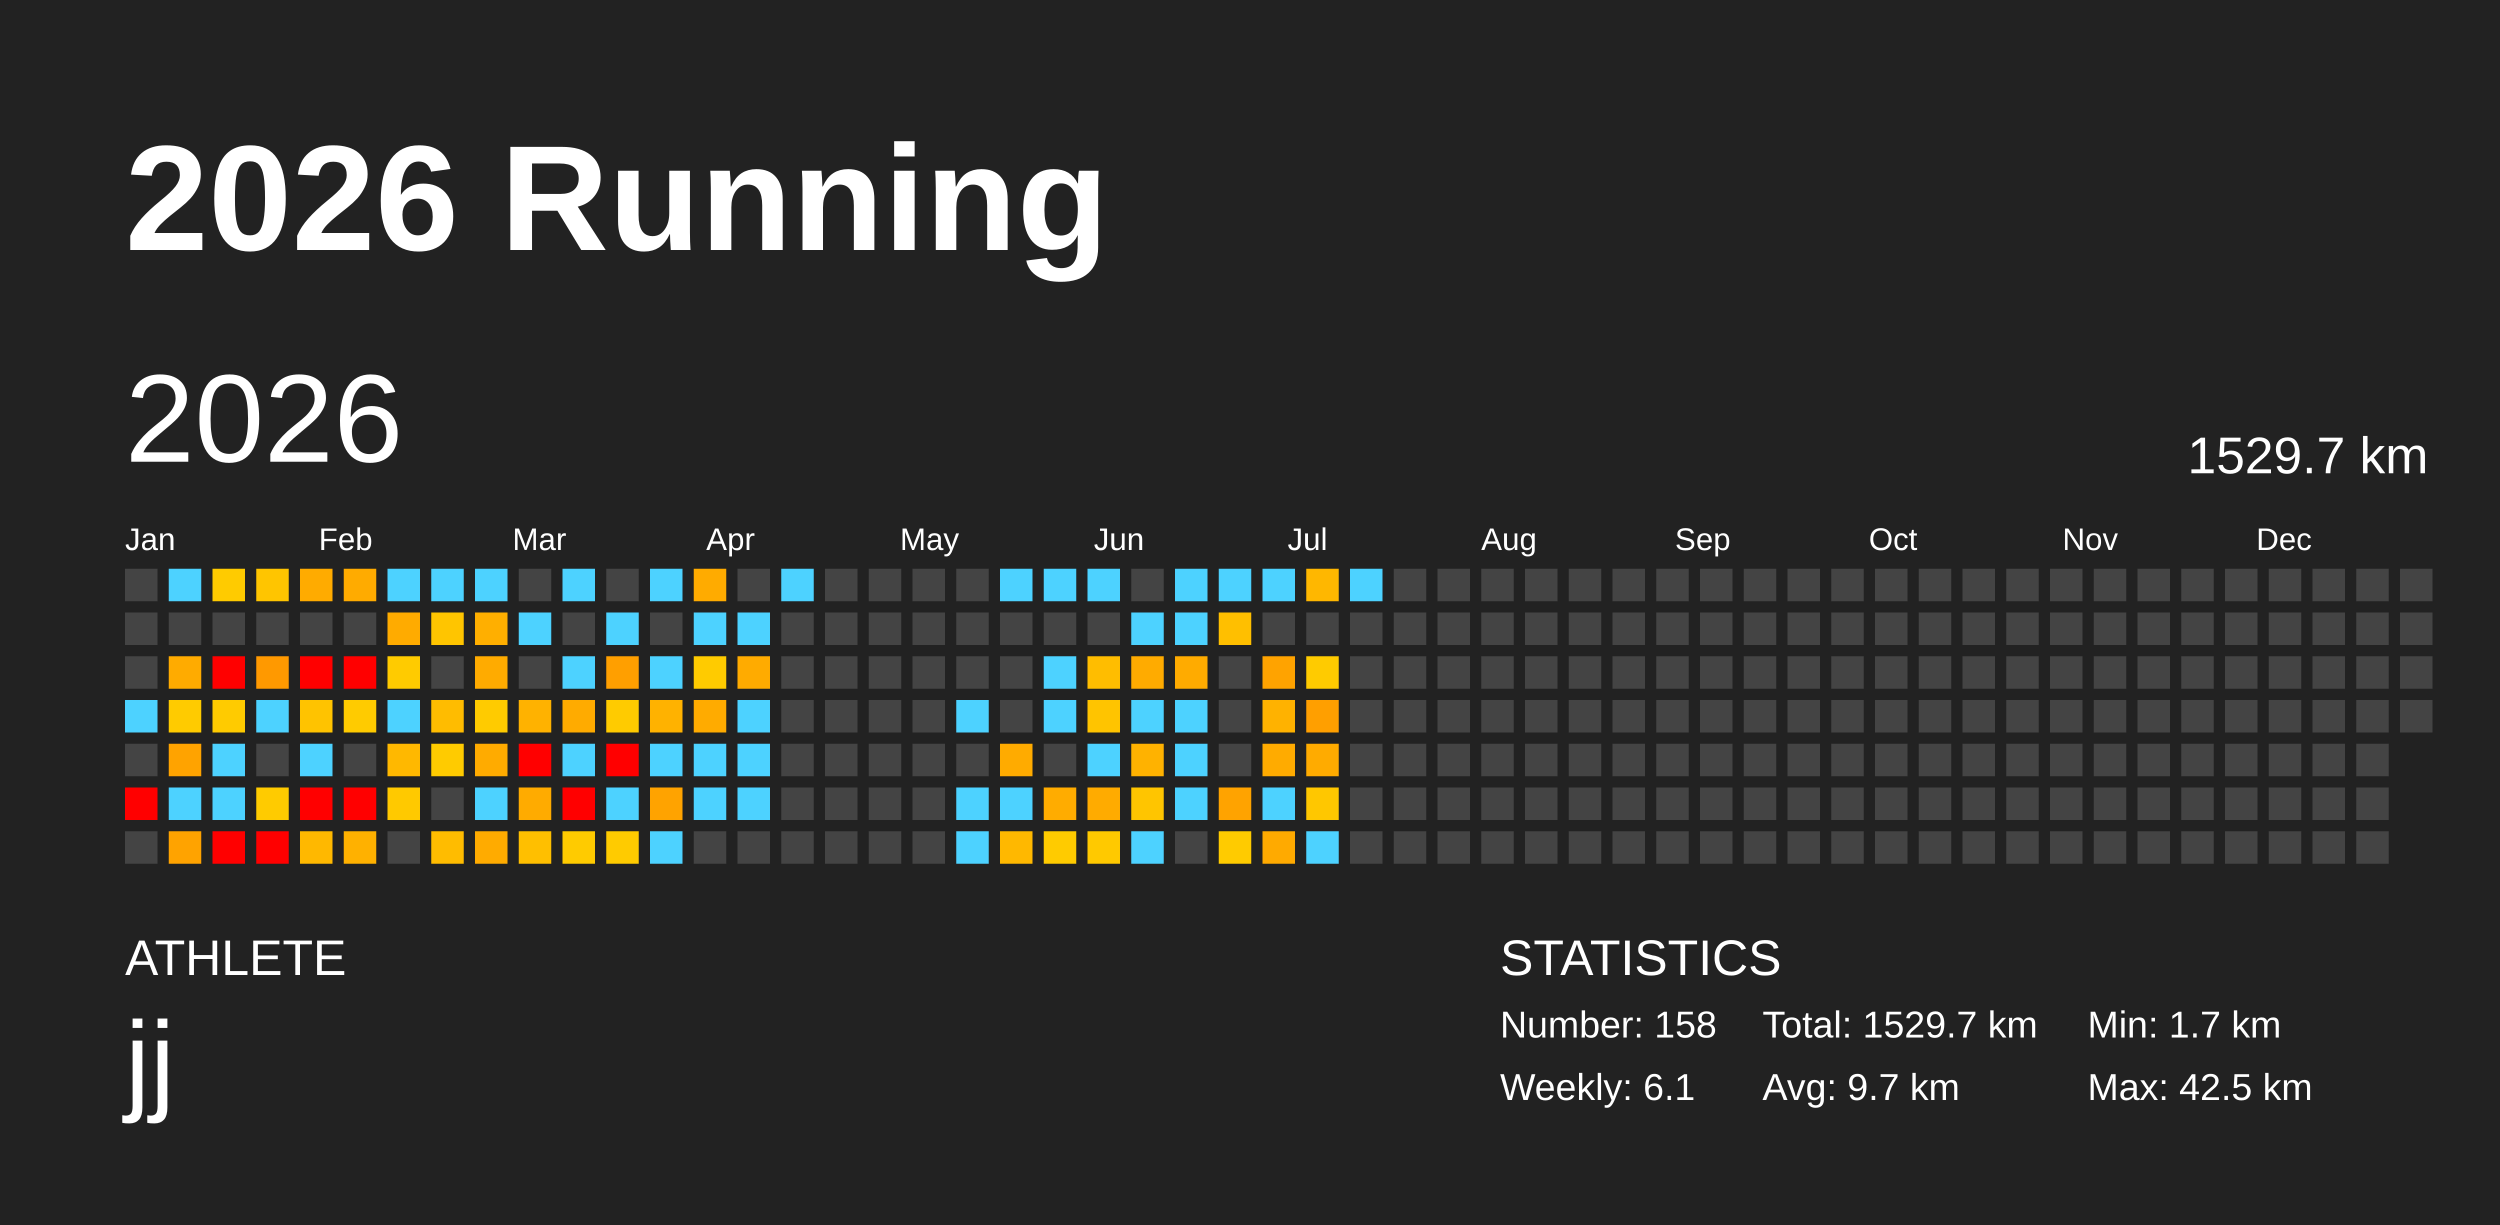
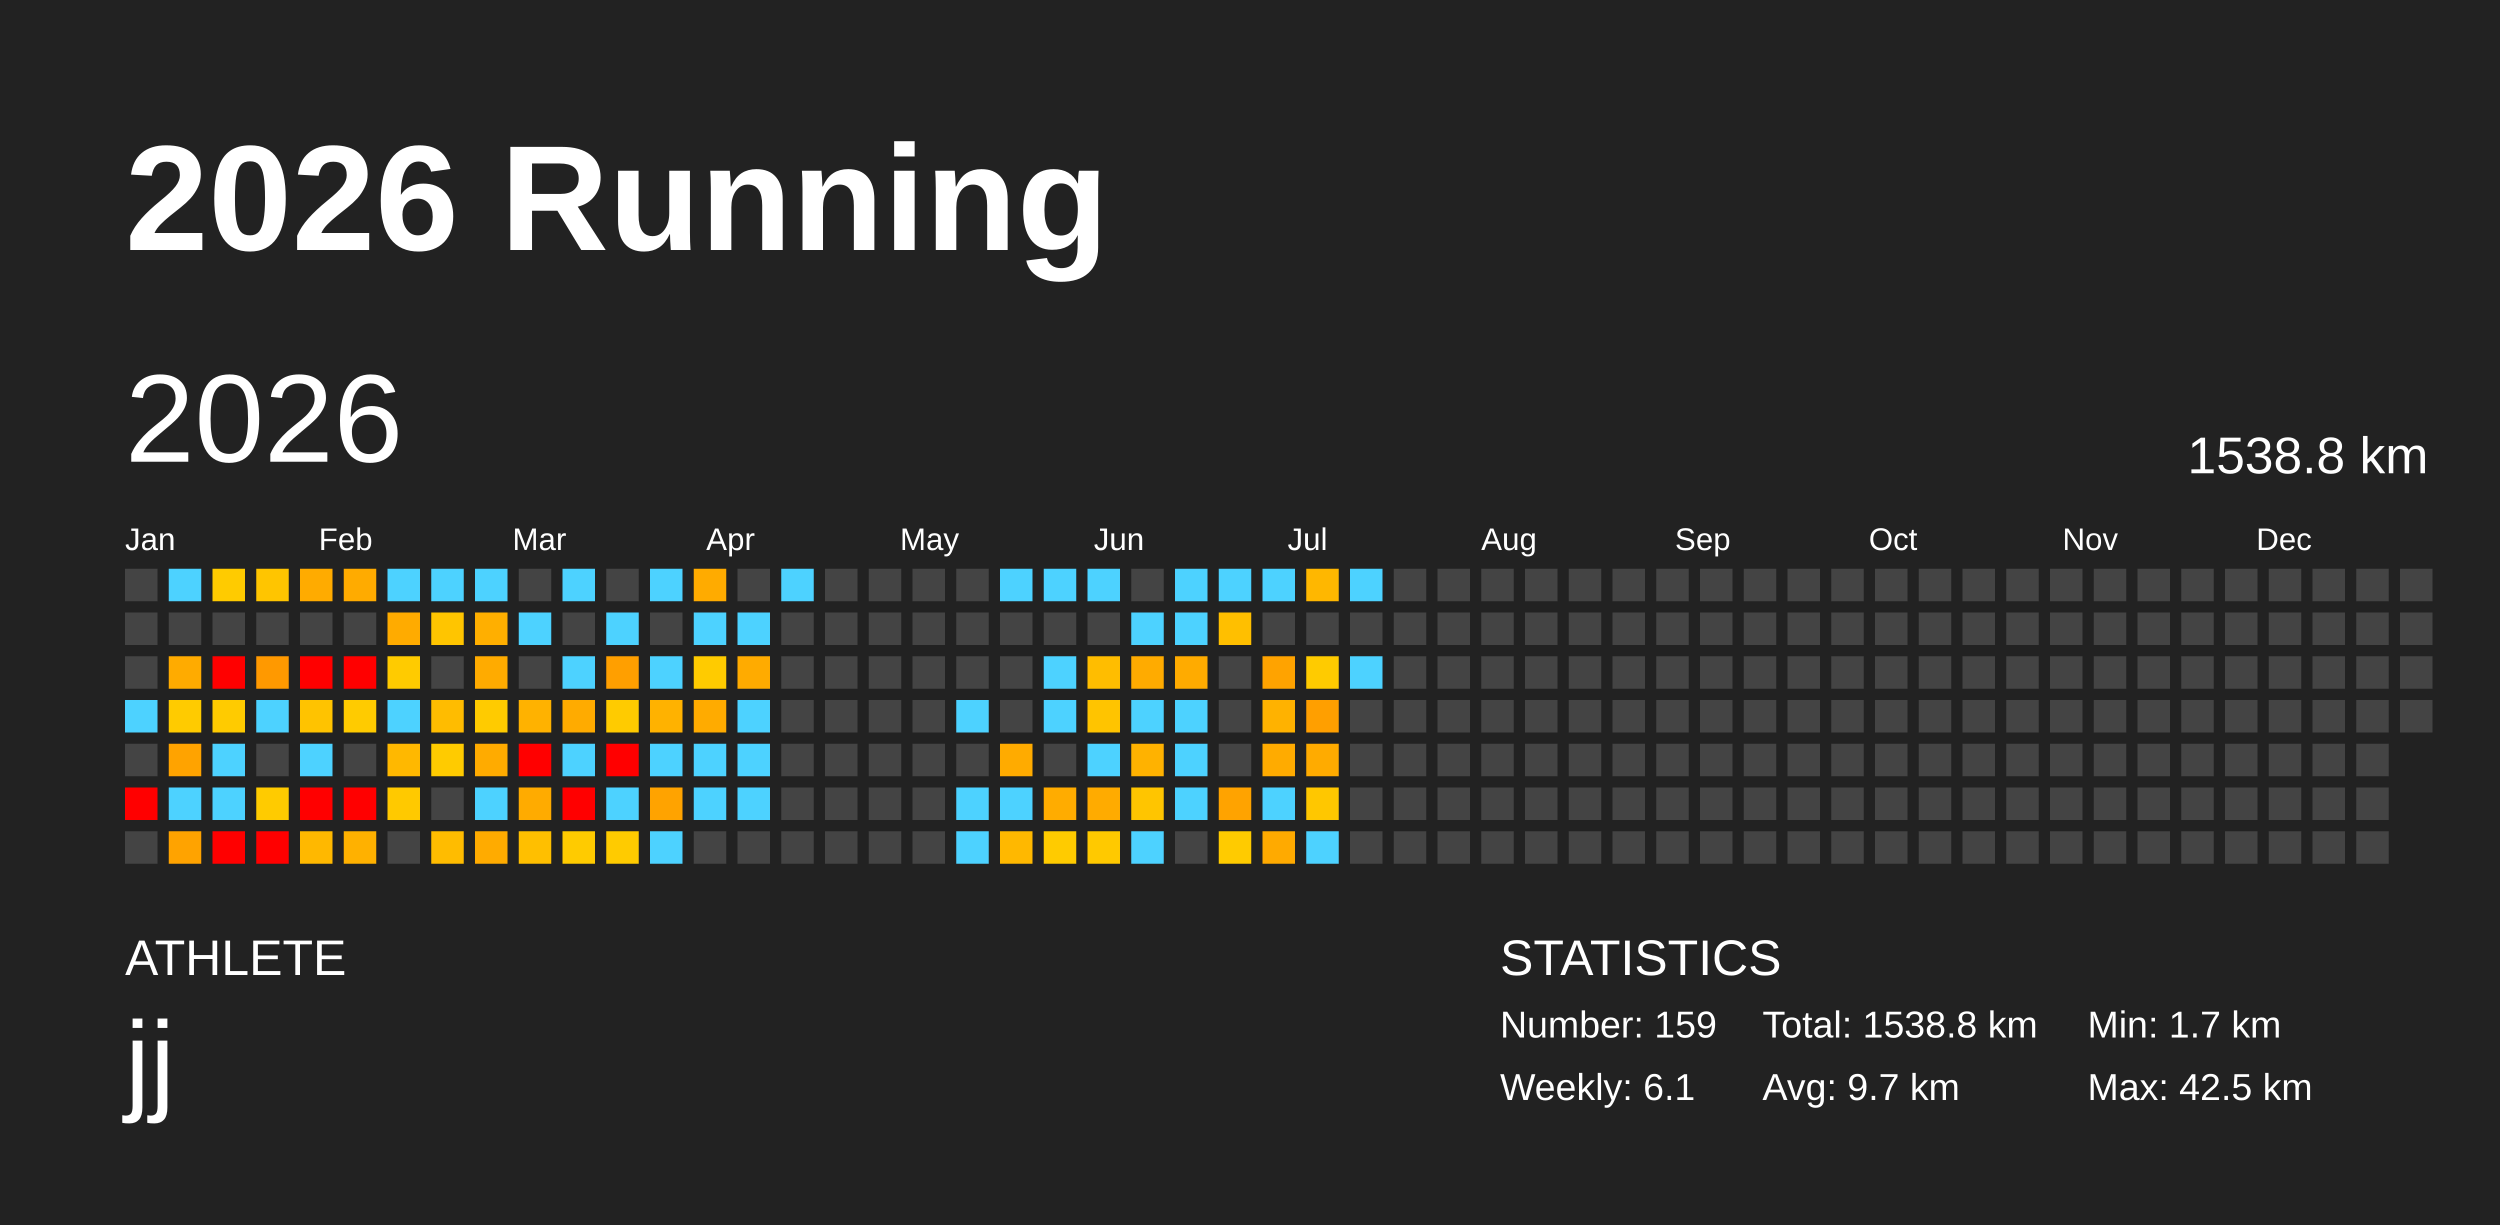
<svg xmlns="http://www.w3.org/2000/svg" baseProfile="full" height="98mm" version="1.1" viewBox="0,0,200,98" width="200mm">
  <defs />
  <rect fill="#222222" height="98" width="200" x="0" y="0" />
  <text fill="#FFFFFF" style="font-size:12px; font-family:Arial; font-weight:bold;" x="10" y="20">2026 Running</text>
  <text fill="#FFFFFF" style="font-size:4px; font-family:Arial" x="10" y="78">ATHLETE</text>
  <text fill="#FFFFFF" style="font-size:9px; font-family:Arial" x="10" y="88">jj</text>
  <text fill="#FFFFFF" style="font-size:4px; font-family:Arial" x="120" y="78">STATISTICS</text>
-   <text fill="#FFFFFF" style="font-size:3px; font-family:Arial" x="120" y="83">Number: 158</text>
+   <text fill="#FFFFFF" style="font-size:3px; font-family:Arial" x="120" y="83">Number: 159</text>
  <text fill="#FFFFFF" style="font-size:3px; font-family:Arial" x="120" y="88">Weekly: 6.1</text>
-   <text fill="#FFFFFF" style="font-size:3px; font-family:Arial" x="141" y="83">Total: 1529.7 km</text>
+   <text fill="#FFFFFF" style="font-size:3px; font-family:Arial" x="141" y="83">Total: 1538.8 km</text>
  <text fill="#FFFFFF" style="font-size:3px; font-family:Arial" x="141" y="88">Avg: 9.7 km</text>
  <text fill="#FFFFFF" style="font-size:3px; font-family:Arial" x="167" y="83">Min: 1.7 km</text>
  <text fill="#FFFFFF" style="font-size:3px; font-family:Arial" x="167" y="88">Max: 42.5 km</text>
  <text dominant-baseline="hanging" fill="#FFFFFF" style="font-size:10.0px; font-family:Arial;" x="10" y="30">2026</text>
-   <text dominant-baseline="hanging" fill="#FFFFFF" style="font-size:4.125px; font-family:Arial;" x="175" y="35">1529.7 km</text>
+   <text dominant-baseline="hanging" fill="#FFFFFF" style="font-size:4.125px; font-family:Arial;" x="175" y="35">1538.8 km</text>
  <text fill="#FFFFFF" style="font-size:2.5px; font-family:Arial" x="10.0" y="44">Jan</text>
  <text fill="#FFFFFF" style="font-size:2.5px; font-family:Arial" x="25.5" y="44">Feb</text>
  <text fill="#FFFFFF" style="font-size:2.5px; font-family:Arial" x="41.0" y="44">Mar</text>
  <text fill="#FFFFFF" style="font-size:2.5px; font-family:Arial" x="56.5" y="44">Apr</text>
  <text fill="#FFFFFF" style="font-size:2.5px; font-family:Arial" x="72.0" y="44">May</text>
  <text fill="#FFFFFF" style="font-size:2.5px; font-family:Arial" x="87.5" y="44">Jun</text>
  <text fill="#FFFFFF" style="font-size:2.5px; font-family:Arial" x="103.0" y="44">Jul</text>
  <text fill="#FFFFFF" style="font-size:2.5px; font-family:Arial" x="118.5" y="44">Aug</text>
  <text fill="#FFFFFF" style="font-size:2.5px; font-family:Arial" x="134.0" y="44">Sep</text>
  <text fill="#FFFFFF" style="font-size:2.5px; font-family:Arial" x="149.5" y="44">Oct</text>
  <text fill="#FFFFFF" style="font-size:2.5px; font-family:Arial" x="165.0" y="44">Nov</text>
  <text fill="#FFFFFF" style="font-size:2.5px; font-family:Arial" x="180.5" y="44">Dec</text>
  <rect fill="#444444" height="2.6" width="2.6" x="10.0" y="45.5" />
  <rect fill="#444444" height="2.6" width="2.6" x="10.0" y="49.0" />
  <rect fill="#444444" height="2.6" width="2.6" x="10.0" y="52.5" />
  <rect fill="#4dd2ff" height="2.6" width="2.6" x="10.0" y="56.0" />
  <rect fill="#444444" height="2.6" width="2.6" x="10.0" y="59.5" />
  <rect fill="red" height="2.6" width="2.6" x="10.0" y="63.0" />
  <rect fill="#444444" height="2.6" width="2.6" x="10.0" y="66.5" />
  <rect fill="#4dd2ff" height="2.6" width="2.6" x="13.5" y="45.5" />
  <rect fill="#444444" height="2.6" width="2.6" x="13.5" y="49.0" />
  <rect fill="#ffab00" height="2.6" width="2.6" x="13.5" y="52.5" />
  <rect fill="#ffcb00" height="2.6" width="2.6" x="13.5" y="56.0" />
  <rect fill="#ffa300" height="2.6" width="2.6" x="13.5" y="59.5" />
  <rect fill="#4dd2ff" height="2.6" width="2.6" x="13.5" y="63.0" />
  <rect fill="#ffa300" height="2.6" width="2.6" x="13.5" y="66.5" />
  <rect fill="#ffcb00" height="2.6" width="2.6" x="17.0" y="45.5" />
  <rect fill="#444444" height="2.6" width="2.6" x="17.0" y="49.0" />
  <rect fill="red" height="2.6" width="2.6" x="17.0" y="52.5" />
  <rect fill="#ffcb00" height="2.6" width="2.6" x="17.0" y="56.0" />
  <rect fill="#4dd2ff" height="2.6" width="2.6" x="17.0" y="59.5" />
  <rect fill="#4dd2ff" height="2.6" width="2.6" x="17.0" y="63.0" />
  <rect fill="red" height="2.6" width="2.6" x="17.0" y="66.5" />
  <rect fill="#ffc500" height="2.6" width="2.6" x="20.5" y="45.5" />
  <rect fill="#444444" height="2.6" width="2.6" x="20.5" y="49.0" />
  <rect fill="#ff9900" height="2.6" width="2.6" x="20.5" y="52.5" />
  <rect fill="#4dd2ff" height="2.6" width="2.6" x="20.5" y="56.0" />
  <rect fill="#444444" height="2.6" width="2.6" x="20.5" y="59.5" />
  <rect fill="#ffcb00" height="2.6" width="2.6" x="20.5" y="63.0" />
  <rect fill="red" height="2.6" width="2.6" x="20.5" y="66.5" />
  <rect fill="#ffab00" height="2.6" width="2.6" x="24.0" y="45.5" />
  <rect fill="#444444" height="2.6" width="2.6" x="24.0" y="49.0" />
  <rect fill="red" height="2.6" width="2.6" x="24.0" y="52.5" />
  <rect fill="#ffc300" height="2.6" width="2.6" x="24.0" y="56.0" />
  <rect fill="#4dd2ff" height="2.6" width="2.6" x="24.0" y="59.5" />
  <rect fill="red" height="2.6" width="2.6" x="24.0" y="63.0" />
  <rect fill="#ffb800" height="2.6" width="2.6" x="24.0" y="66.5" />
  <rect fill="#ffab00" height="2.6" width="2.6" x="27.5" y="45.5" />
  <rect fill="#444444" height="2.6" width="2.6" x="27.5" y="49.0" />
  <rect fill="red" height="2.6" width="2.6" x="27.5" y="52.5" />
  <rect fill="#ffcb00" height="2.6" width="2.6" x="27.5" y="56.0" />
  <rect fill="#444444" height="2.6" width="2.6" x="27.5" y="59.5" />
  <rect fill="red" height="2.6" width="2.6" x="27.5" y="63.0" />
  <rect fill="#ffb100" height="2.6" width="2.6" x="27.5" y="66.5" />
  <rect fill="#4dd2ff" height="2.6" width="2.6" x="31.0" y="45.5" />
  <rect fill="#ffab00" height="2.6" width="2.6" x="31.0" y="49.0" />
  <rect fill="#ffcb00" height="2.6" width="2.6" x="31.0" y="52.5" />
  <rect fill="#4dd2ff" height="2.6" width="2.6" x="31.0" y="56.0" />
  <rect fill="#ffb800" height="2.6" width="2.6" x="31.0" y="59.5" />
  <rect fill="#ffc900" height="2.6" width="2.6" x="31.0" y="63.0" />
  <rect fill="#444444" height="2.6" width="2.6" x="31.0" y="66.5" />
  <rect fill="#4dd2ff" height="2.6" width="2.6" x="34.5" y="45.5" />
  <rect fill="#ffc500" height="2.6" width="2.6" x="34.5" y="49.0" />
  <rect fill="#444444" height="2.6" width="2.6" x="34.5" y="52.5" />
  <rect fill="#ffbc00" height="2.6" width="2.6" x="34.5" y="56.0" />
  <rect fill="#ffcb00" height="2.6" width="2.6" x="34.5" y="59.5" />
  <rect fill="#444444" height="2.6" width="2.6" x="34.5" y="63.0" />
  <rect fill="#ffbc00" height="2.6" width="2.6" x="34.5" y="66.5" />
  <rect fill="#4dd2ff" height="2.6" width="2.6" x="38.0" y="45.5" />
  <rect fill="#ffaf00" height="2.6" width="2.6" x="38.0" y="49.0" />
  <rect fill="#ffab00" height="2.6" width="2.6" x="38.0" y="52.5" />
  <rect fill="#ffcb00" height="2.6" width="2.6" x="38.0" y="56.0" />
  <rect fill="#ffab00" height="2.6" width="2.6" x="38.0" y="59.5" />
  <rect fill="#4dd2ff" height="2.6" width="2.6" x="38.0" y="63.0" />
  <rect fill="#ffab00" height="2.6" width="2.6" x="38.0" y="66.5" />
  <rect fill="#444444" height="2.6" width="2.6" x="41.5" y="45.5" />
  <rect fill="#4dd2ff" height="2.6" width="2.6" x="41.5" y="49.0" />
  <rect fill="#444444" height="2.6" width="2.6" x="41.5" y="52.5" />
  <rect fill="#ffb200" height="2.6" width="2.6" x="41.5" y="56.0" />
  <rect fill="red" height="2.6" width="2.6" x="41.5" y="59.5" />
  <rect fill="#ffab00" height="2.6" width="2.6" x="41.5" y="63.0" />
  <rect fill="#ffbf00" height="2.6" width="2.6" x="41.5" y="66.5" />
  <rect fill="#4dd2ff" height="2.6" width="2.6" x="45.0" y="45.5" />
  <rect fill="#444444" height="2.6" width="2.6" x="45.0" y="49.0" />
  <rect fill="#4dd2ff" height="2.6" width="2.6" x="45.0" y="52.5" />
  <rect fill="#ffab00" height="2.6" width="2.6" x="45.0" y="56.0" />
  <rect fill="#4dd2ff" height="2.6" width="2.6" x="45.0" y="59.5" />
  <rect fill="red" height="2.6" width="2.6" x="45.0" y="63.0" />
  <rect fill="#ffcb00" height="2.6" width="2.6" x="45.0" y="66.5" />
  <rect fill="#444444" height="2.6" width="2.6" x="48.5" y="45.5" />
  <rect fill="#4dd2ff" height="2.6" width="2.6" x="48.5" y="49.0" />
  <rect fill="#ff9f00" height="2.6" width="2.6" x="48.5" y="52.5" />
  <rect fill="#ffcb00" height="2.6" width="2.6" x="48.5" y="56.0" />
  <rect fill="red" height="2.6" width="2.6" x="48.5" y="59.5" />
  <rect fill="#4dd2ff" height="2.6" width="2.6" x="48.5" y="63.0" />
  <rect fill="#ffcb00" height="2.6" width="2.6" x="48.5" y="66.5" />
  <rect fill="#4dd2ff" height="2.6" width="2.6" x="52.0" y="45.5" />
  <rect fill="#444444" height="2.6" width="2.6" x="52.0" y="49.0" />
  <rect fill="#4dd2ff" height="2.6" width="2.6" x="52.0" y="52.5" />
  <rect fill="#ffb200" height="2.6" width="2.6" x="52.0" y="56.0" />
  <rect fill="#4dd2ff" height="2.6" width="2.6" x="52.0" y="59.5" />
  <rect fill="#ffa300" height="2.6" width="2.6" x="52.0" y="63.0" />
  <rect fill="#4dd2ff" height="2.6" width="2.6" x="52.0" y="66.5" />
  <rect fill="#ffab00" height="2.6" width="2.6" x="55.5" y="45.5" />
  <rect fill="#4dd2ff" height="2.6" width="2.6" x="55.5" y="49.0" />
  <rect fill="#ffcb00" height="2.6" width="2.6" x="55.5" y="52.5" />
  <rect fill="#ffab00" height="2.6" width="2.6" x="55.5" y="56.0" />
  <rect fill="#4dd2ff" height="2.6" width="2.6" x="55.5" y="59.5" />
  <rect fill="#4dd2ff" height="2.6" width="2.6" x="55.5" y="63.0" />
  <rect fill="#444444" height="2.6" width="2.6" x="55.5" y="66.5" />
  <rect fill="#444444" height="2.6" width="2.6" x="59.0" y="45.5" />
  <rect fill="#4dd2ff" height="2.6" width="2.6" x="59.0" y="49.0" />
  <rect fill="#ffab00" height="2.6" width="2.6" x="59.0" y="52.5" />
  <rect fill="#4dd2ff" height="2.6" width="2.6" x="59.0" y="56.0" />
  <rect fill="#4dd2ff" height="2.6" width="2.6" x="59.0" y="59.5" />
  <rect fill="#4dd2ff" height="2.6" width="2.6" x="59.0" y="63.0" />
  <rect fill="#444444" height="2.6" width="2.6" x="59.0" y="66.5" />
  <rect fill="#4dd2ff" height="2.6" width="2.6" x="62.5" y="45.5" />
  <rect fill="#444444" height="2.6" width="2.6" x="62.5" y="49.0" />
  <rect fill="#444444" height="2.6" width="2.6" x="62.5" y="52.5" />
  <rect fill="#444444" height="2.6" width="2.6" x="62.5" y="56.0" />
  <rect fill="#444444" height="2.6" width="2.6" x="62.5" y="59.5" />
  <rect fill="#444444" height="2.6" width="2.6" x="62.5" y="63.0" />
  <rect fill="#444444" height="2.6" width="2.6" x="62.5" y="66.5" />
  <rect fill="#444444" height="2.6" width="2.6" x="66.0" y="45.5" />
  <rect fill="#444444" height="2.6" width="2.6" x="66.0" y="49.0" />
  <rect fill="#444444" height="2.6" width="2.6" x="66.0" y="52.5" />
  <rect fill="#444444" height="2.6" width="2.6" x="66.0" y="56.0" />
  <rect fill="#444444" height="2.6" width="2.6" x="66.0" y="59.5" />
  <rect fill="#444444" height="2.6" width="2.6" x="66.0" y="63.0" />
  <rect fill="#444444" height="2.6" width="2.6" x="66.0" y="66.5" />
  <rect fill="#444444" height="2.6" width="2.6" x="69.5" y="45.5" />
  <rect fill="#444444" height="2.6" width="2.6" x="69.5" y="49.0" />
  <rect fill="#444444" height="2.6" width="2.6" x="69.5" y="52.5" />
  <rect fill="#444444" height="2.6" width="2.6" x="69.5" y="56.0" />
  <rect fill="#444444" height="2.6" width="2.6" x="69.5" y="59.5" />
  <rect fill="#444444" height="2.6" width="2.6" x="69.5" y="63.0" />
  <rect fill="#444444" height="2.6" width="2.6" x="69.5" y="66.5" />
  <rect fill="#444444" height="2.6" width="2.6" x="73.0" y="45.5" />
  <rect fill="#444444" height="2.6" width="2.6" x="73.0" y="49.0" />
  <rect fill="#444444" height="2.6" width="2.6" x="73.0" y="52.5" />
  <rect fill="#444444" height="2.6" width="2.6" x="73.0" y="56.0" />
  <rect fill="#444444" height="2.6" width="2.6" x="73.0" y="59.5" />
  <rect fill="#444444" height="2.6" width="2.6" x="73.0" y="63.0" />
  <rect fill="#444444" height="2.6" width="2.6" x="73.0" y="66.5" />
  <rect fill="#444444" height="2.6" width="2.6" x="76.5" y="45.5" />
  <rect fill="#444444" height="2.6" width="2.6" x="76.5" y="49.0" />
  <rect fill="#444444" height="2.6" width="2.6" x="76.5" y="52.5" />
  <rect fill="#4dd2ff" height="2.6" width="2.6" x="76.5" y="56.0" />
  <rect fill="#444444" height="2.6" width="2.6" x="76.5" y="59.5" />
  <rect fill="#4dd2ff" height="2.6" width="2.6" x="76.5" y="63.0" />
  <rect fill="#4dd2ff" height="2.6" width="2.6" x="76.5" y="66.5" />
  <rect fill="#4dd2ff" height="2.6" width="2.6" x="80.0" y="45.5" />
  <rect fill="#444444" height="2.6" width="2.6" x="80.0" y="49.0" />
  <rect fill="#444444" height="2.6" width="2.6" x="80.0" y="52.5" />
  <rect fill="#444444" height="2.6" width="2.6" x="80.0" y="56.0" />
  <rect fill="#ffab00" height="2.6" width="2.6" x="80.0" y="59.5" />
  <rect fill="#4dd2ff" height="2.6" width="2.6" x="80.0" y="63.0" />
  <rect fill="#ffb800" height="2.6" width="2.6" x="80.0" y="66.5" />
  <rect fill="#4dd2ff" height="2.6" width="2.6" x="83.5" y="45.5" />
  <rect fill="#444444" height="2.6" width="2.6" x="83.5" y="49.0" />
  <rect fill="#4dd2ff" height="2.6" width="2.6" x="83.5" y="52.5" />
  <rect fill="#4dd2ff" height="2.6" width="2.6" x="83.5" y="56.0" />
  <rect fill="#444444" height="2.6" width="2.6" x="83.5" y="59.5" />
  <rect fill="#ffac00" height="2.6" width="2.6" x="83.5" y="63.0" />
  <rect fill="#ffcb00" height="2.6" width="2.6" x="83.5" y="66.5" />
  <rect fill="#4dd2ff" height="2.6" width="2.6" x="87.0" y="45.5" />
  <rect fill="#444444" height="2.6" width="2.6" x="87.0" y="49.0" />
  <rect fill="#ffbd00" height="2.6" width="2.6" x="87.0" y="52.5" />
  <rect fill="#ffc400" height="2.6" width="2.6" x="87.0" y="56.0" />
  <rect fill="#4dd2ff" height="2.6" width="2.6" x="87.0" y="59.5" />
  <rect fill="#ffab00" height="2.6" width="2.6" x="87.0" y="63.0" />
  <rect fill="#ffc900" height="2.6" width="2.6" x="87.0" y="66.5" />
  <rect fill="#444444" height="2.6" width="2.6" x="90.5" y="45.5" />
  <rect fill="#4dd2ff" height="2.6" width="2.6" x="90.5" y="49.0" />
  <rect fill="#ffab00" height="2.6" width="2.6" x="90.5" y="52.5" />
  <rect fill="#4dd2ff" height="2.6" width="2.6" x="90.5" y="56.0" />
  <rect fill="#ffb200" height="2.6" width="2.6" x="90.5" y="59.5" />
  <rect fill="#ffc500" height="2.6" width="2.6" x="90.5" y="63.0" />
  <rect fill="#4dd2ff" height="2.6" width="2.6" x="90.5" y="66.5" />
  <rect fill="#4dd2ff" height="2.6" width="2.6" x="94.0" y="45.5" />
  <rect fill="#4dd2ff" height="2.6" width="2.6" x="94.0" y="49.0" />
  <rect fill="#ffab00" height="2.6" width="2.6" x="94.0" y="52.5" />
  <rect fill="#4dd2ff" height="2.6" width="2.6" x="94.0" y="56.0" />
  <rect fill="#4dd2ff" height="2.6" width="2.6" x="94.0" y="59.5" />
  <rect fill="#4dd2ff" height="2.6" width="2.6" x="94.0" y="63.0" />
  <rect fill="#444444" height="2.6" width="2.6" x="94.0" y="66.5" />
  <rect fill="#4dd2ff" height="2.6" width="2.6" x="97.5" y="45.5" />
  <rect fill="#ffbf00" height="2.6" width="2.6" x="97.5" y="49.0" />
  <rect fill="#444444" height="2.6" width="2.6" x="97.5" y="52.5" />
  <rect fill="#444444" height="2.6" width="2.6" x="97.5" y="56.0" />
  <rect fill="#444444" height="2.6" width="2.6" x="97.5" y="59.5" />
  <rect fill="#ffa300" height="2.6" width="2.6" x="97.5" y="63.0" />
  <rect fill="#ffcb00" height="2.6" width="2.6" x="97.5" y="66.5" />
  <rect fill="#4dd2ff" height="2.6" width="2.6" x="101.0" y="45.5" />
  <rect fill="#444444" height="2.6" width="2.6" x="101.0" y="49.0" />
  <rect fill="#ffa300" height="2.6" width="2.6" x="101.0" y="52.5" />
  <rect fill="#ffb200" height="2.6" width="2.6" x="101.0" y="56.0" />
  <rect fill="#ffab00" height="2.6" width="2.6" x="101.0" y="59.5" />
  <rect fill="#4dd2ff" height="2.6" width="2.6" x="101.0" y="63.0" />
  <rect fill="#ffaa00" height="2.6" width="2.6" x="101.0" y="66.5" />
  <rect fill="#ffb700" height="2.6" width="2.6" x="104.5" y="45.5" />
  <rect fill="#444444" height="2.6" width="2.6" x="104.5" y="49.0" />
  <rect fill="#ffcb00" height="2.6" width="2.6" x="104.5" y="52.5" />
  <rect fill="#ff9f00" height="2.6" width="2.6" x="104.5" y="56.0" />
  <rect fill="#ffab00" height="2.6" width="2.6" x="104.5" y="59.5" />
  <rect fill="#ffc700" height="2.6" width="2.6" x="104.5" y="63.0" />
  <rect fill="#4dd2ff" height="2.6" width="2.6" x="104.5" y="66.5" />
  <rect fill="#4dd2ff" height="2.6" width="2.6" x="108.0" y="45.5" />
  <rect fill="#444444" height="2.6" width="2.6" x="108.0" y="49.0" />
-   <rect fill="#444444" height="2.6" width="2.6" x="108.0" y="52.5" />
+   <rect fill="#4dd2ff" height="2.6" width="2.6" x="108.0" y="52.5" />
  <rect fill="#444444" height="2.6" width="2.6" x="108.0" y="56.0" />
  <rect fill="#444444" height="2.6" width="2.6" x="108.0" y="59.5" />
  <rect fill="#444444" height="2.6" width="2.6" x="108.0" y="63.0" />
  <rect fill="#444444" height="2.6" width="2.6" x="108.0" y="66.5" />
  <rect fill="#444444" height="2.6" width="2.6" x="111.5" y="45.5" />
  <rect fill="#444444" height="2.6" width="2.6" x="111.5" y="49.0" />
  <rect fill="#444444" height="2.6" width="2.6" x="111.5" y="52.5" />
  <rect fill="#444444" height="2.6" width="2.6" x="111.5" y="56.0" />
  <rect fill="#444444" height="2.6" width="2.6" x="111.5" y="59.5" />
  <rect fill="#444444" height="2.6" width="2.6" x="111.5" y="63.0" />
  <rect fill="#444444" height="2.6" width="2.6" x="111.5" y="66.5" />
  <rect fill="#444444" height="2.6" width="2.6" x="115.0" y="45.5" />
  <rect fill="#444444" height="2.6" width="2.6" x="115.0" y="49.0" />
  <rect fill="#444444" height="2.6" width="2.6" x="115.0" y="52.5" />
  <rect fill="#444444" height="2.6" width="2.6" x="115.0" y="56.0" />
  <rect fill="#444444" height="2.6" width="2.6" x="115.0" y="59.5" />
  <rect fill="#444444" height="2.6" width="2.6" x="115.0" y="63.0" />
  <rect fill="#444444" height="2.6" width="2.6" x="115.0" y="66.5" />
  <rect fill="#444444" height="2.6" width="2.6" x="118.5" y="45.5" />
  <rect fill="#444444" height="2.6" width="2.6" x="118.5" y="49.0" />
  <rect fill="#444444" height="2.6" width="2.6" x="118.5" y="52.5" />
  <rect fill="#444444" height="2.6" width="2.6" x="118.5" y="56.0" />
  <rect fill="#444444" height="2.6" width="2.6" x="118.5" y="59.5" />
  <rect fill="#444444" height="2.6" width="2.6" x="118.5" y="63.0" />
  <rect fill="#444444" height="2.6" width="2.6" x="118.5" y="66.5" />
  <rect fill="#444444" height="2.6" width="2.6" x="122.0" y="45.5" />
  <rect fill="#444444" height="2.6" width="2.6" x="122.0" y="49.0" />
  <rect fill="#444444" height="2.6" width="2.6" x="122.0" y="52.5" />
  <rect fill="#444444" height="2.6" width="2.6" x="122.0" y="56.0" />
  <rect fill="#444444" height="2.6" width="2.6" x="122.0" y="59.5" />
  <rect fill="#444444" height="2.6" width="2.6" x="122.0" y="63.0" />
  <rect fill="#444444" height="2.6" width="2.6" x="122.0" y="66.5" />
  <rect fill="#444444" height="2.6" width="2.6" x="125.5" y="45.5" />
  <rect fill="#444444" height="2.6" width="2.6" x="125.5" y="49.0" />
  <rect fill="#444444" height="2.6" width="2.6" x="125.5" y="52.5" />
  <rect fill="#444444" height="2.6" width="2.6" x="125.5" y="56.0" />
  <rect fill="#444444" height="2.6" width="2.6" x="125.5" y="59.5" />
  <rect fill="#444444" height="2.6" width="2.6" x="125.5" y="63.0" />
  <rect fill="#444444" height="2.6" width="2.6" x="125.5" y="66.5" />
  <rect fill="#444444" height="2.6" width="2.6" x="129.0" y="45.5" />
  <rect fill="#444444" height="2.6" width="2.6" x="129.0" y="49.0" />
  <rect fill="#444444" height="2.6" width="2.6" x="129.0" y="52.5" />
  <rect fill="#444444" height="2.6" width="2.6" x="129.0" y="56.0" />
  <rect fill="#444444" height="2.6" width="2.6" x="129.0" y="59.5" />
  <rect fill="#444444" height="2.6" width="2.6" x="129.0" y="63.0" />
  <rect fill="#444444" height="2.6" width="2.6" x="129.0" y="66.5" />
  <rect fill="#444444" height="2.6" width="2.6" x="132.5" y="45.5" />
  <rect fill="#444444" height="2.6" width="2.6" x="132.5" y="49.0" />
  <rect fill="#444444" height="2.6" width="2.6" x="132.5" y="52.5" />
  <rect fill="#444444" height="2.6" width="2.6" x="132.5" y="56.0" />
  <rect fill="#444444" height="2.6" width="2.6" x="132.5" y="59.5" />
  <rect fill="#444444" height="2.6" width="2.6" x="132.5" y="63.0" />
  <rect fill="#444444" height="2.6" width="2.6" x="132.5" y="66.5" />
  <rect fill="#444444" height="2.6" width="2.6" x="136.0" y="45.5" />
  <rect fill="#444444" height="2.6" width="2.6" x="136.0" y="49.0" />
  <rect fill="#444444" height="2.6" width="2.6" x="136.0" y="52.5" />
  <rect fill="#444444" height="2.6" width="2.6" x="136.0" y="56.0" />
  <rect fill="#444444" height="2.6" width="2.6" x="136.0" y="59.5" />
  <rect fill="#444444" height="2.6" width="2.6" x="136.0" y="63.0" />
  <rect fill="#444444" height="2.6" width="2.6" x="136.0" y="66.5" />
  <rect fill="#444444" height="2.6" width="2.6" x="139.5" y="45.5" />
  <rect fill="#444444" height="2.6" width="2.6" x="139.5" y="49.0" />
  <rect fill="#444444" height="2.6" width="2.6" x="139.5" y="52.5" />
  <rect fill="#444444" height="2.6" width="2.6" x="139.5" y="56.0" />
  <rect fill="#444444" height="2.6" width="2.6" x="139.5" y="59.5" />
  <rect fill="#444444" height="2.6" width="2.6" x="139.5" y="63.0" />
  <rect fill="#444444" height="2.6" width="2.6" x="139.5" y="66.5" />
  <rect fill="#444444" height="2.6" width="2.6" x="143.0" y="45.5" />
  <rect fill="#444444" height="2.6" width="2.6" x="143.0" y="49.0" />
  <rect fill="#444444" height="2.6" width="2.6" x="143.0" y="52.5" />
  <rect fill="#444444" height="2.6" width="2.6" x="143.0" y="56.0" />
  <rect fill="#444444" height="2.6" width="2.6" x="143.0" y="59.5" />
  <rect fill="#444444" height="2.6" width="2.6" x="143.0" y="63.0" />
  <rect fill="#444444" height="2.6" width="2.6" x="143.0" y="66.5" />
  <rect fill="#444444" height="2.6" width="2.6" x="146.5" y="45.5" />
  <rect fill="#444444" height="2.6" width="2.6" x="146.5" y="49.0" />
  <rect fill="#444444" height="2.6" width="2.6" x="146.5" y="52.5" />
  <rect fill="#444444" height="2.6" width="2.6" x="146.5" y="56.0" />
  <rect fill="#444444" height="2.6" width="2.6" x="146.5" y="59.5" />
  <rect fill="#444444" height="2.6" width="2.6" x="146.5" y="63.0" />
  <rect fill="#444444" height="2.6" width="2.6" x="146.5" y="66.5" />
  <rect fill="#444444" height="2.6" width="2.6" x="150.0" y="45.5" />
  <rect fill="#444444" height="2.6" width="2.6" x="150.0" y="49.0" />
  <rect fill="#444444" height="2.6" width="2.6" x="150.0" y="52.5" />
  <rect fill="#444444" height="2.6" width="2.6" x="150.0" y="56.0" />
  <rect fill="#444444" height="2.6" width="2.6" x="150.0" y="59.5" />
  <rect fill="#444444" height="2.6" width="2.6" x="150.0" y="63.0" />
  <rect fill="#444444" height="2.6" width="2.6" x="150.0" y="66.5" />
  <rect fill="#444444" height="2.6" width="2.6" x="153.5" y="45.5" />
  <rect fill="#444444" height="2.6" width="2.6" x="153.5" y="49.0" />
  <rect fill="#444444" height="2.6" width="2.6" x="153.5" y="52.5" />
  <rect fill="#444444" height="2.6" width="2.6" x="153.5" y="56.0" />
  <rect fill="#444444" height="2.6" width="2.6" x="153.5" y="59.5" />
  <rect fill="#444444" height="2.6" width="2.6" x="153.5" y="63.0" />
  <rect fill="#444444" height="2.6" width="2.6" x="153.5" y="66.5" />
  <rect fill="#444444" height="2.6" width="2.6" x="157.0" y="45.5" />
  <rect fill="#444444" height="2.6" width="2.6" x="157.0" y="49.0" />
  <rect fill="#444444" height="2.6" width="2.6" x="157.0" y="52.5" />
  <rect fill="#444444" height="2.6" width="2.6" x="157.0" y="56.0" />
  <rect fill="#444444" height="2.6" width="2.6" x="157.0" y="59.5" />
  <rect fill="#444444" height="2.6" width="2.6" x="157.0" y="63.0" />
  <rect fill="#444444" height="2.6" width="2.6" x="157.0" y="66.5" />
  <rect fill="#444444" height="2.6" width="2.6" x="160.5" y="45.5" />
  <rect fill="#444444" height="2.6" width="2.6" x="160.5" y="49.0" />
  <rect fill="#444444" height="2.6" width="2.6" x="160.5" y="52.5" />
  <rect fill="#444444" height="2.6" width="2.6" x="160.5" y="56.0" />
  <rect fill="#444444" height="2.6" width="2.6" x="160.5" y="59.5" />
  <rect fill="#444444" height="2.6" width="2.6" x="160.5" y="63.0" />
  <rect fill="#444444" height="2.6" width="2.6" x="160.5" y="66.5" />
  <rect fill="#444444" height="2.6" width="2.6" x="164.0" y="45.5" />
  <rect fill="#444444" height="2.6" width="2.6" x="164.0" y="49.0" />
  <rect fill="#444444" height="2.6" width="2.6" x="164.0" y="52.5" />
  <rect fill="#444444" height="2.6" width="2.6" x="164.0" y="56.0" />
  <rect fill="#444444" height="2.6" width="2.6" x="164.0" y="59.5" />
  <rect fill="#444444" height="2.6" width="2.6" x="164.0" y="63.0" />
  <rect fill="#444444" height="2.6" width="2.6" x="164.0" y="66.5" />
  <rect fill="#444444" height="2.6" width="2.6" x="167.5" y="45.5" />
  <rect fill="#444444" height="2.6" width="2.6" x="167.5" y="49.0" />
  <rect fill="#444444" height="2.6" width="2.6" x="167.5" y="52.5" />
  <rect fill="#444444" height="2.6" width="2.6" x="167.5" y="56.0" />
  <rect fill="#444444" height="2.6" width="2.6" x="167.5" y="59.5" />
  <rect fill="#444444" height="2.6" width="2.6" x="167.5" y="63.0" />
  <rect fill="#444444" height="2.6" width="2.6" x="167.5" y="66.5" />
  <rect fill="#444444" height="2.6" width="2.6" x="171.0" y="45.5" />
  <rect fill="#444444" height="2.6" width="2.6" x="171.0" y="49.0" />
  <rect fill="#444444" height="2.6" width="2.6" x="171.0" y="52.5" />
  <rect fill="#444444" height="2.6" width="2.6" x="171.0" y="56.0" />
  <rect fill="#444444" height="2.6" width="2.6" x="171.0" y="59.5" />
  <rect fill="#444444" height="2.6" width="2.6" x="171.0" y="63.0" />
  <rect fill="#444444" height="2.6" width="2.6" x="171.0" y="66.5" />
  <rect fill="#444444" height="2.6" width="2.6" x="174.5" y="45.5" />
  <rect fill="#444444" height="2.6" width="2.6" x="174.5" y="49.0" />
  <rect fill="#444444" height="2.6" width="2.6" x="174.5" y="52.5" />
  <rect fill="#444444" height="2.6" width="2.6" x="174.5" y="56.0" />
  <rect fill="#444444" height="2.6" width="2.6" x="174.5" y="59.5" />
  <rect fill="#444444" height="2.6" width="2.6" x="174.5" y="63.0" />
  <rect fill="#444444" height="2.6" width="2.6" x="174.5" y="66.5" />
  <rect fill="#444444" height="2.6" width="2.6" x="178.0" y="45.5" />
  <rect fill="#444444" height="2.6" width="2.6" x="178.0" y="49.0" />
  <rect fill="#444444" height="2.6" width="2.6" x="178.0" y="52.5" />
  <rect fill="#444444" height="2.6" width="2.6" x="178.0" y="56.0" />
  <rect fill="#444444" height="2.6" width="2.6" x="178.0" y="59.5" />
  <rect fill="#444444" height="2.6" width="2.6" x="178.0" y="63.0" />
  <rect fill="#444444" height="2.6" width="2.6" x="178.0" y="66.5" />
  <rect fill="#444444" height="2.6" width="2.6" x="181.5" y="45.5" />
  <rect fill="#444444" height="2.6" width="2.6" x="181.5" y="49.0" />
  <rect fill="#444444" height="2.6" width="2.6" x="181.5" y="52.5" />
  <rect fill="#444444" height="2.6" width="2.6" x="181.5" y="56.0" />
  <rect fill="#444444" height="2.6" width="2.6" x="181.5" y="59.5" />
  <rect fill="#444444" height="2.6" width="2.6" x="181.5" y="63.0" />
  <rect fill="#444444" height="2.6" width="2.6" x="181.5" y="66.5" />
  <rect fill="#444444" height="2.6" width="2.6" x="185.0" y="45.5" />
  <rect fill="#444444" height="2.6" width="2.6" x="185.0" y="49.0" />
  <rect fill="#444444" height="2.6" width="2.6" x="185.0" y="52.5" />
  <rect fill="#444444" height="2.6" width="2.6" x="185.0" y="56.0" />
  <rect fill="#444444" height="2.6" width="2.6" x="185.0" y="59.5" />
  <rect fill="#444444" height="2.6" width="2.6" x="185.0" y="63.0" />
  <rect fill="#444444" height="2.6" width="2.6" x="185.0" y="66.5" />
  <rect fill="#444444" height="2.6" width="2.6" x="188.5" y="45.5" />
  <rect fill="#444444" height="2.6" width="2.6" x="188.5" y="49.0" />
  <rect fill="#444444" height="2.6" width="2.6" x="188.5" y="52.5" />
  <rect fill="#444444" height="2.6" width="2.6" x="188.5" y="56.0" />
  <rect fill="#444444" height="2.6" width="2.6" x="188.5" y="59.5" />
  <rect fill="#444444" height="2.6" width="2.6" x="188.5" y="63.0" />
  <rect fill="#444444" height="2.6" width="2.6" x="188.5" y="66.5" />
  <rect fill="#444444" height="2.6" width="2.6" x="192.0" y="45.5" />
  <rect fill="#444444" height="2.6" width="2.6" x="192.0" y="49.0" />
  <rect fill="#444444" height="2.6" width="2.6" x="192.0" y="52.5" />
  <rect fill="#444444" height="2.6" width="2.6" x="192.0" y="56.0" />
</svg>
